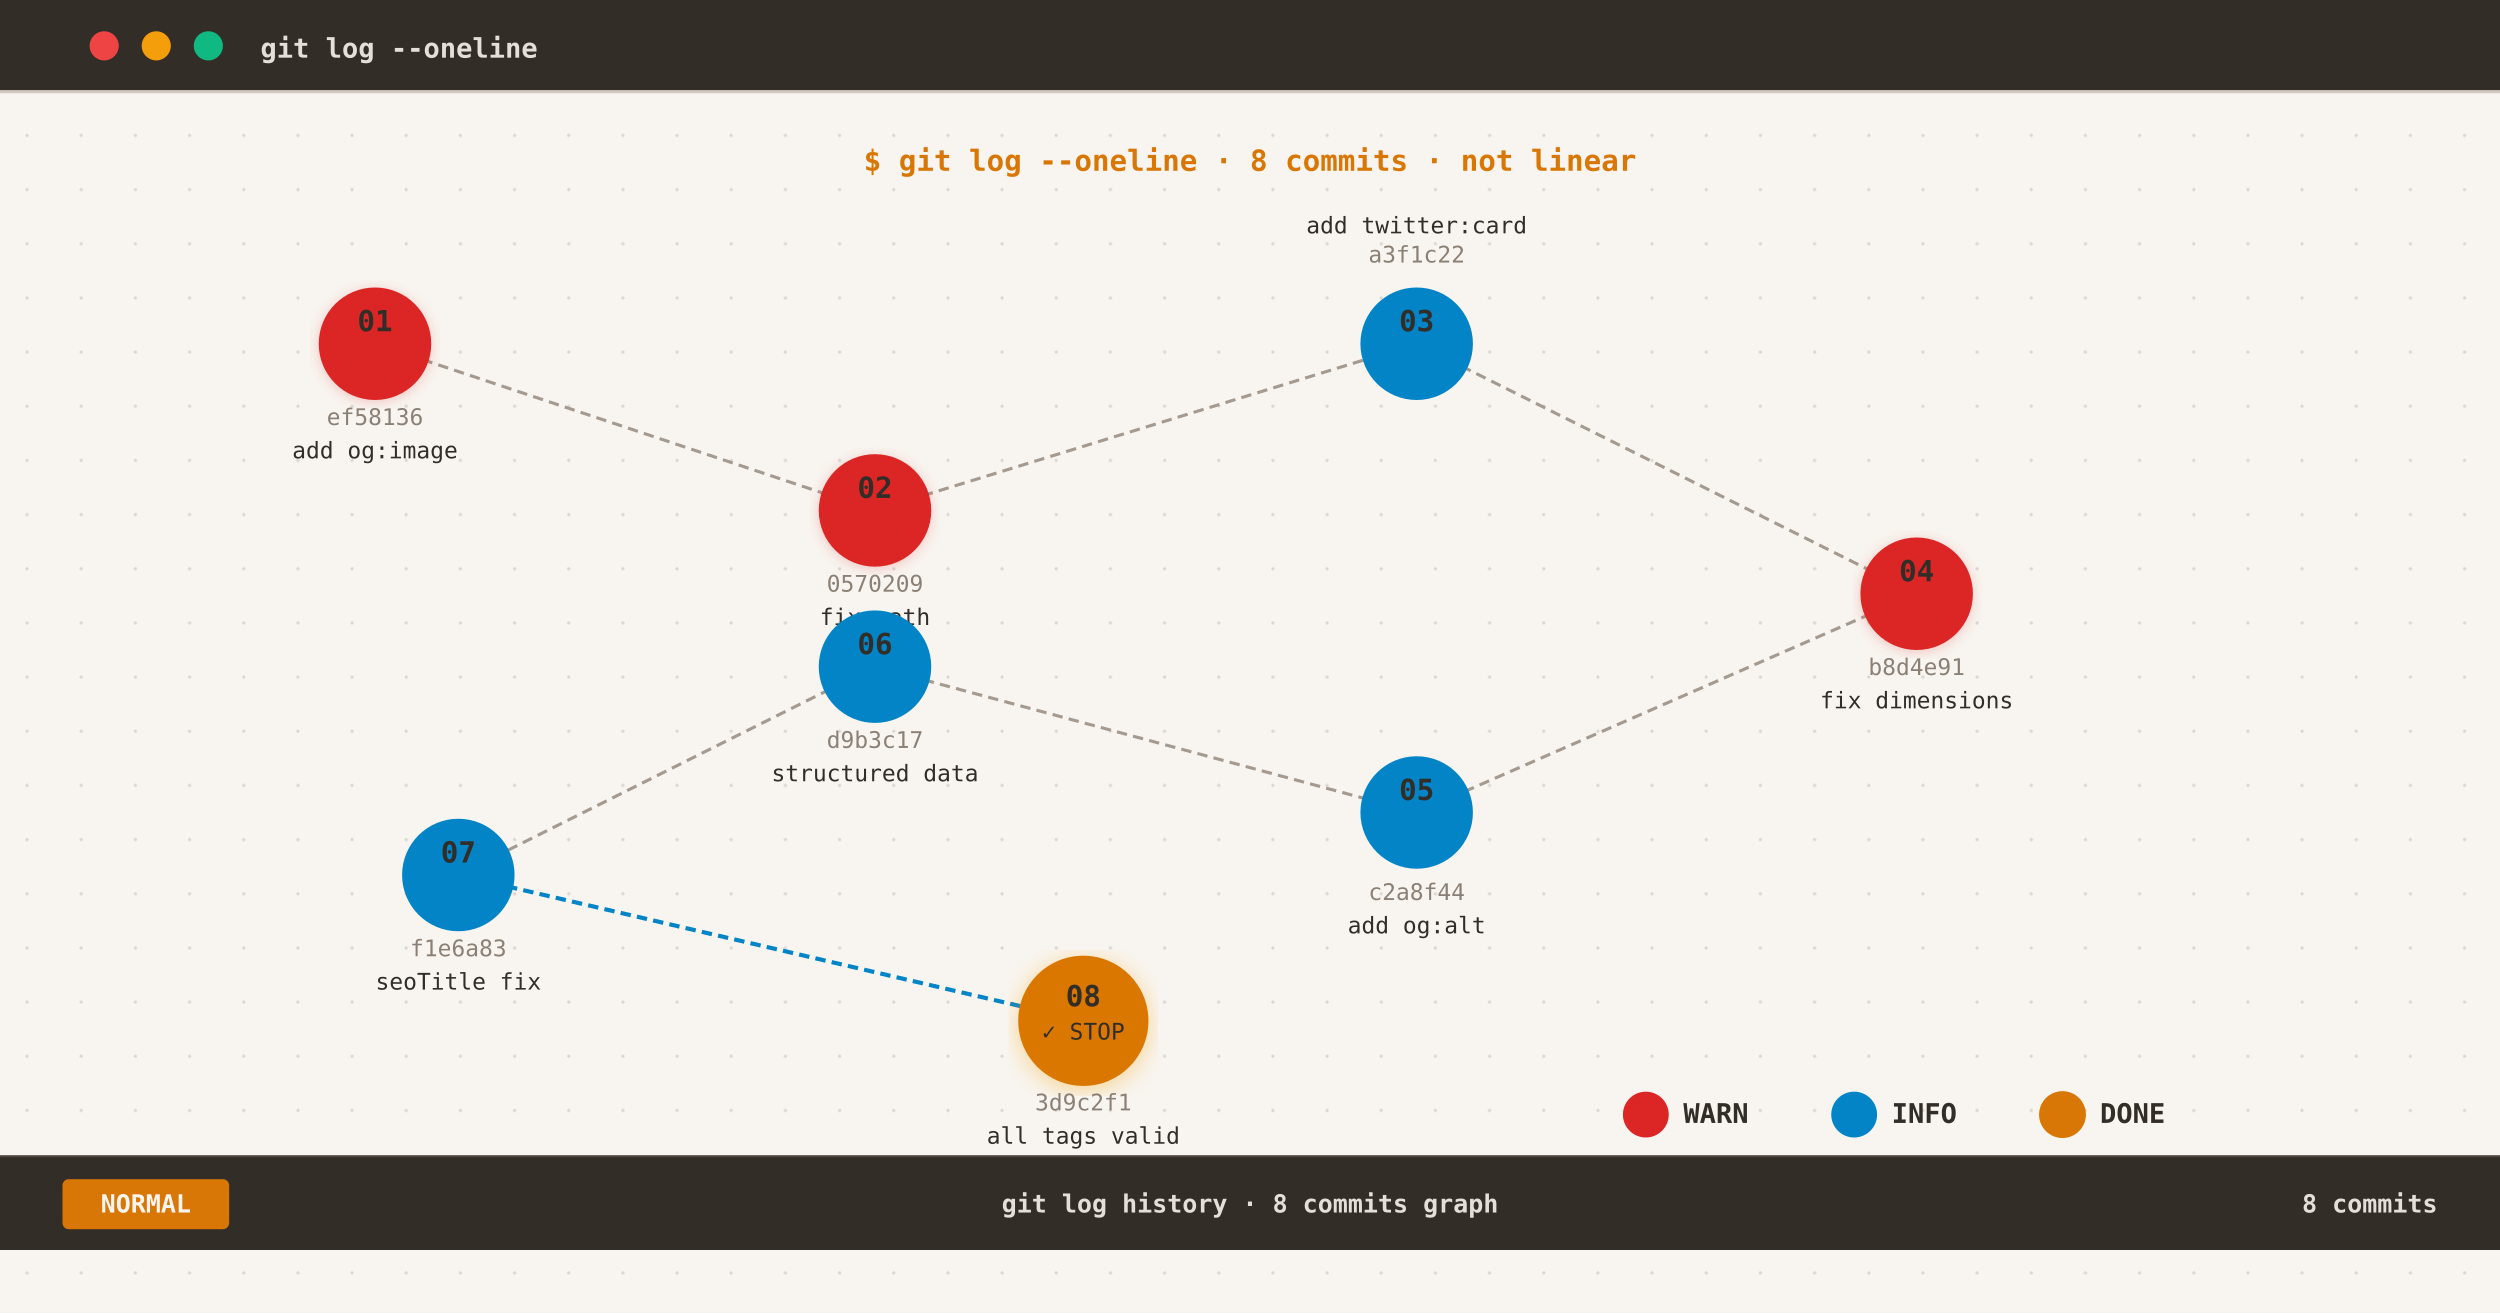
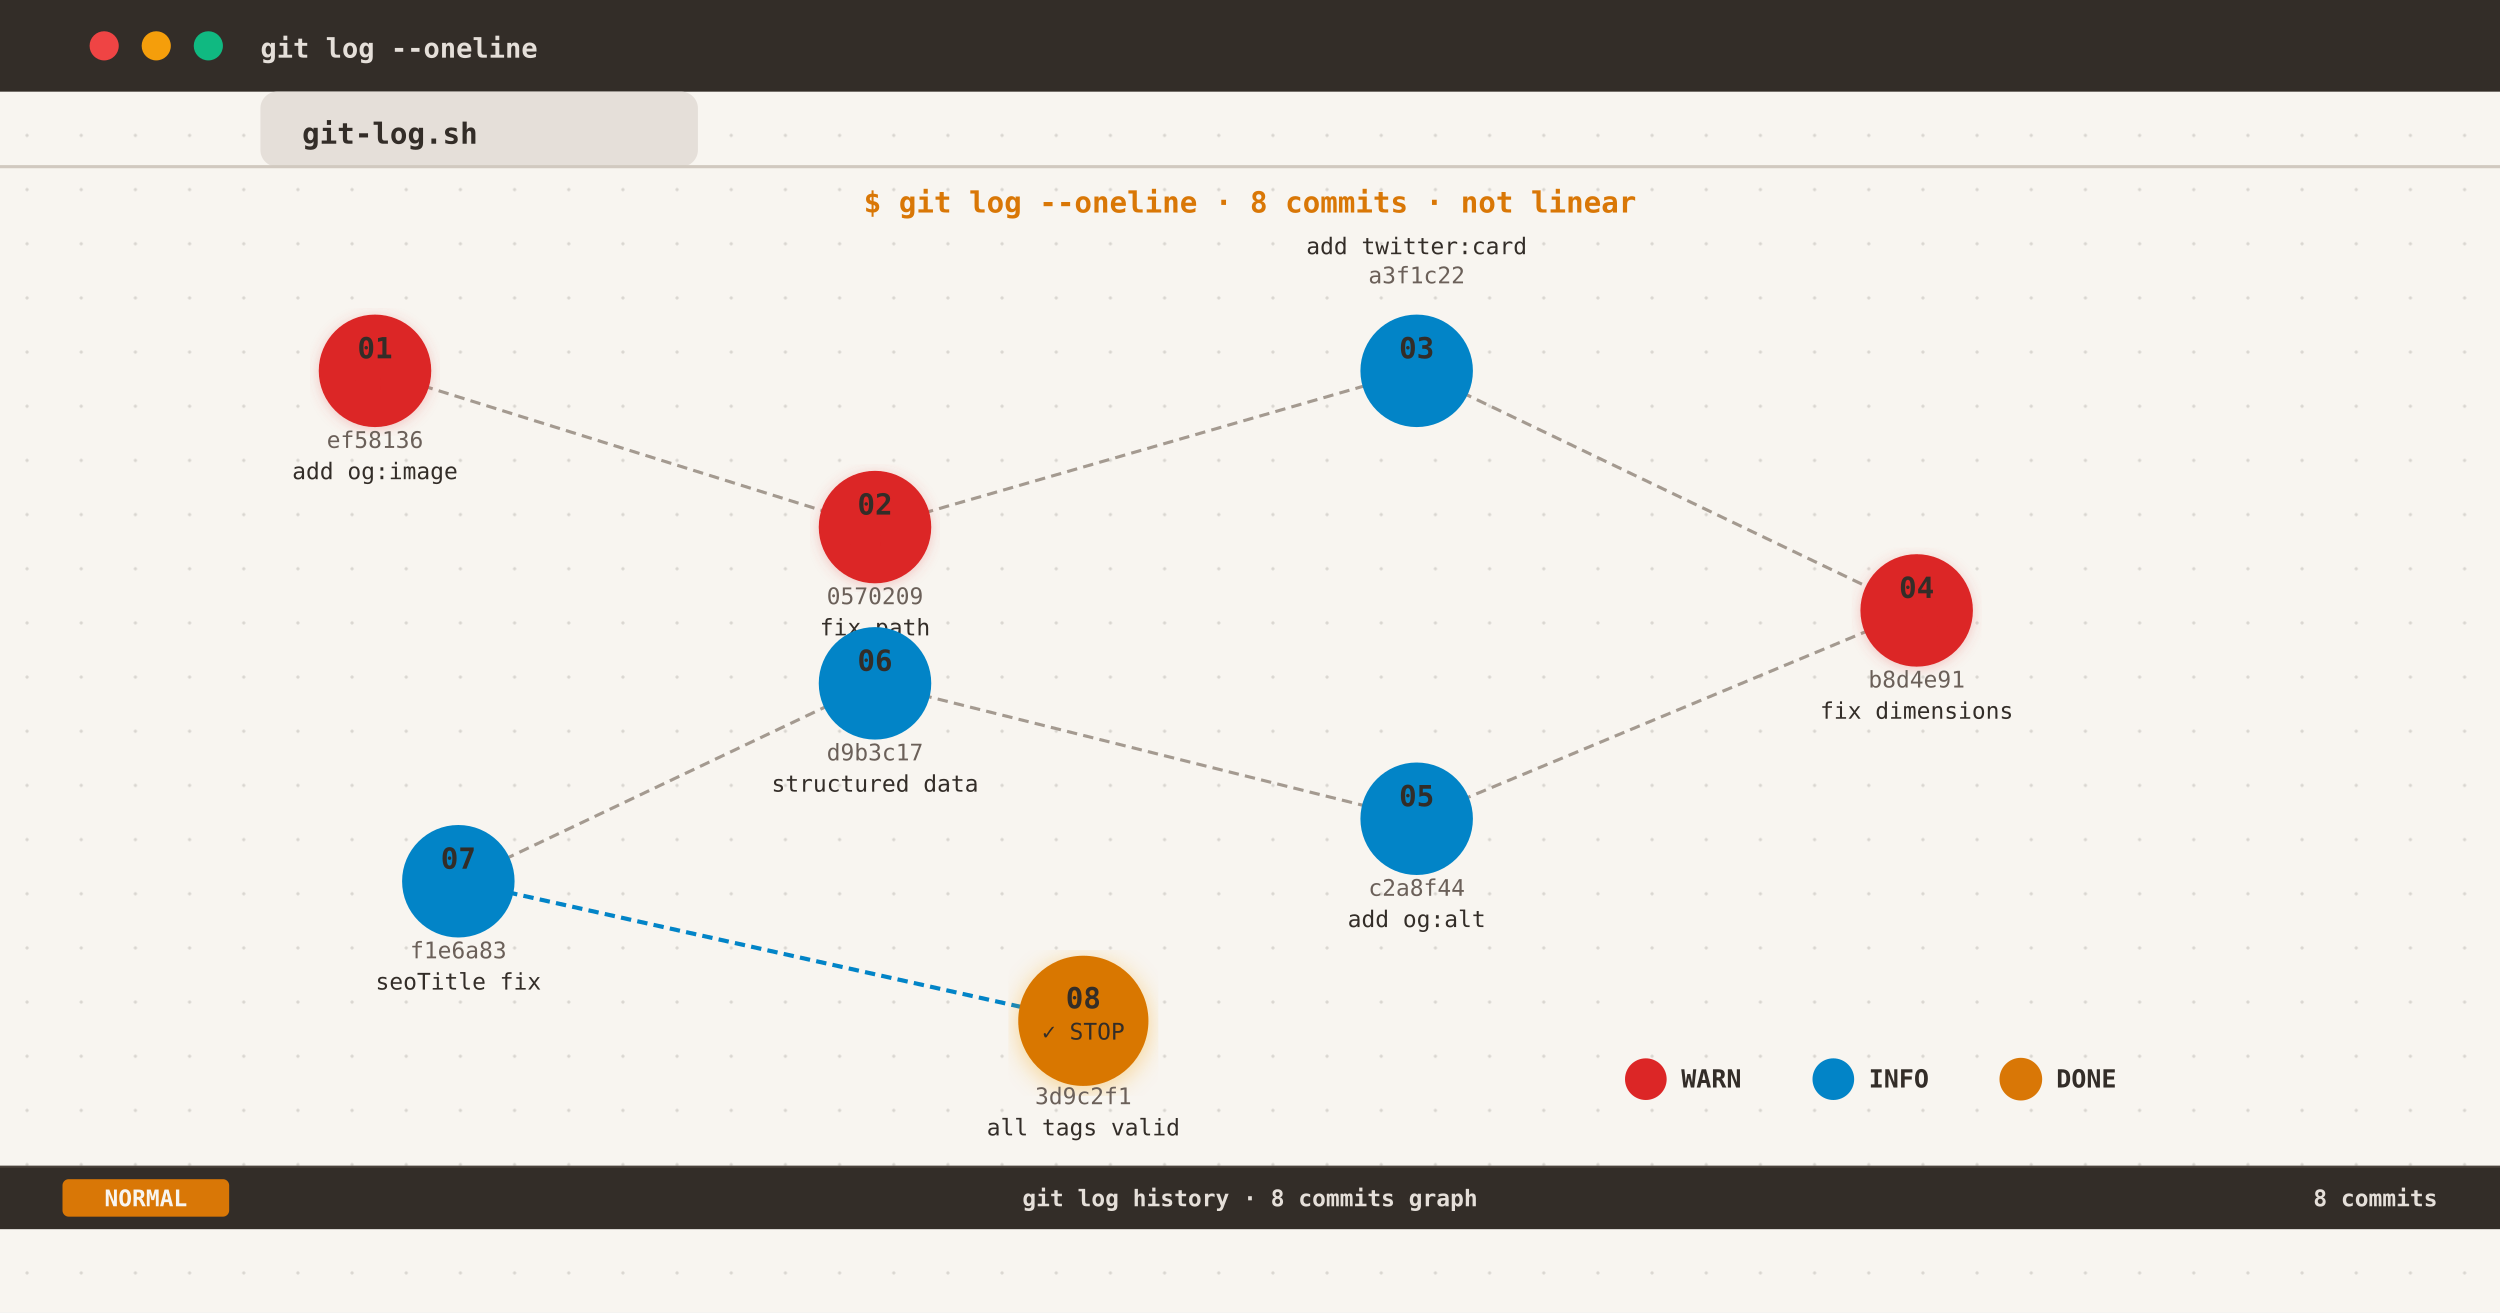
<svg xmlns="http://www.w3.org/2000/svg" viewBox="0 0 1200 630" width="1200" height="630">
  <defs>
    <style>
-       /* ── 1. TEMA ASLI MURNI: LIGHT MODE (Latar Blog Cream #f8f5f0) ── */
+       /* ── LIGHT MODE ── */
      .canvas-bg { fill: #f8f5f0; }
      .grid-dots { fill: #332D28; opacity: 0.15; }
      .title-bar { fill: #332D28; }
+       .ui-tab { fill: #E5DFD9; }
+       .ui-tab-text { fill: #332D28; }
      .ui-border { stroke: #D1C9C0; }
-       
-       /* Elemen Bulatan Node Dinamis */
      .node-bg { fill: #FFFFFF; }
      .line-connector { stroke: #A49A90; }
-       
-       /* Teks &amp; Sintaks Light */
      .text-base { fill: #F8F5F0; }
      .text-dark { fill: #332D28; }
-       .text-muted { fill: #8A8075; }
+       .text-muted { fill: #6B6059; }
      .text-prompt { fill: #D97706; font-weight: 700; }
      .node-number { fill: #332D28; font-weight: 800; font-size: 14px; }
-       
-       /* REVISI ELEMEN STATUS: INFO menggunakan Biru, DONE menggunakan Amber */
      .status-fail { stroke: #DC2626; fill: #DC2626; }
      .status-info { stroke: #0284C7; fill: #0284C7; }
      .accent-amber { fill: #D97706; stroke: #D97706; stroke-width: 2.5; }
-       
-       /* Status Bar Light */
      .statusbar-bg { fill: #332D28; }
      .statusbar-border { stroke: #4A423B; }
      .statusbar-badge { fill: #D97706; }
      .statusbar-badge-text { fill: #F8F5F0; }
      .statusbar-info { fill: #E5DFD9; }


-       /* ── 2. TEMA ASLI MURNI: DARK MODE (Latar Blog Charcoal #161616) ── */
+       /* ── DARK MODE ── */
      @media (prefers-color-scheme: dark) {
        .canvas-bg { fill: #161616; }
        .grid-dots { fill: #453E38; opacity: 0.3; }
        .title-bar { fill: #29241F; }
+         .ui-tab { fill: #3D3630; }
+         .ui-tab-text { fill: #F8F5F0; }
        .ui-border { stroke: #453E38; }
-         
        .node-bg { fill: #2E2924; }
        .line-connector { stroke: #7A6A5C; }
-         
        .text-dark { fill: #F8F5F0; }
        .text-muted { fill: #D1D6CC; }
        .text-prompt { fill: #F8F5F0; font-weight: 600; }
        .node-number { fill: #F8F5F0; font-weight: 700; font-size: 14px; }
-         
        .status-fail { stroke: #E05050; fill: #E05050; }
        .status-info { stroke: #38BDF8; fill: #38BDF8; }
        .accent-amber { fill: #F59E0B; stroke: #F59E0B; stroke-width: 2.5; }
-         
        .statusbar-bg { fill: #29241F; }
        .statusbar-border { stroke: #453E38; }
        .statusbar-badge { fill: #F59E0B; }
        .statusbar-badge-text { fill: #1C1917; }
        .statusbar-info { fill: #D1D6CC; }
      }
    </style>
    <pattern id="dynamic-dots" x="0" y="0" width="26" height="26" patternUnits="userSpaceOnUse">
      <circle class="grid-dots" cx="13" cy="13" r="0.8" />
    </pattern>
    <filter id="shadow">
      <feDropShadow dx="0" dy="2" stdDeviation="6" flood-color="#F59E0B" flood-opacity="0.4" />
    </filter>
    <filter id="shadowWarn">
      <feDropShadow dx="0" dy="1" stdDeviation="3" flood-color="#E05050" flood-opacity="0.3" />
    </filter>
  </defs>
  <rect class="canvas-bg" width="1200" height="630" />
  <rect width="1200" height="630" fill="url(#dynamic-dots)" />
  <rect class="title-bar" x="0" y="0" width="1200" height="44" />
  <circle cx="50" cy="22" r="7" fill="#EF4444" />
  <circle cx="75" cy="22" r="7" fill="#F59E0B" />
  <circle cx="100" cy="22" r="7" fill="#10B981" />
  <text class="statusbar-info" x="125" y="24" font-family="'JetBrains Mono', monospace" font-size="13" font-weight="600" dominant-baseline="middle">git log --oneline</text>
-   <line class="ui-border" x1="0" y1="44" x2="1200" y2="44" stroke-width="1.5" />
-   <text class="text-prompt" x="600" y="82" font-family="'JetBrains Mono', monospace" font-size="14" text-anchor="middle">$ git log --oneline · 8 commits · not linear</text>
+   <rect class="ui-tab" x="125" y="44" width="210" height="36" rx="8" />
+   <text class="ui-tab-text" x="145" y="69" font-family="'JetBrains Mono', monospace" font-size="14" font-weight="600">git-log.sh</text>
+   <line class="ui-border" x1="0" y1="80" x2="1200" y2="80" stroke-width="1.5" />
+   <text class="text-prompt" x="600" y="102" font-family="'JetBrains Mono', monospace" font-size="14" text-anchor="middle">$ git log --oneline · 8 commits · not linear</text>
  <g class="line-connector" stroke-width="1.5" stroke-dasharray="5 3">
-     <line x1="180" y1="165" x2="420" y2="245" />
-     <line x1="420" y1="245" x2="680" y2="165" />
-     <line x1="680" y1="165" x2="920" y2="285" />
-     <line x1="920" y1="285" x2="680" y2="390" />
-     <line x1="680" y1="390" x2="420" y2="320" />
-     <line x1="420" y1="320" x2="220" y2="420" />
-     <line x1="220" y1="420" x2="520" y2="490" class="status-info" stroke-width="2" />
+     <line x1="180" y1="178" x2="420" y2="253" />
+     <line x1="420" y1="253" x2="680" y2="178" />
+     <line x1="680" y1="178" x2="920" y2="293" />
+     <line x1="920" y1="293" x2="680" y2="393" />
+     <line x1="680" y1="393" x2="420" y2="328" />
+     <line x1="420" y1="328" x2="220" y2="423" />
+     <line x1="220" y1="423" x2="520" y2="490" class="status-info" stroke-width="2" />
  </g>
-   <circle class="node-bg status-fail" cx="180" cy="165" r="26" stroke-width="2" filter="url(#shadowWarn)" />
-   <text x="180" y="159" font-family="'JetBrains Mono', monospace" class="node-number" text-anchor="middle">01</text>
-   <text x="180" y="174" font-family="'JetBrains Mono', monospace" font-size="10" class="status-fail" text-anchor="middle" font-weight="700">WARN</text>
-   <text x="180" y="204" font-family="'JetBrains Mono', monospace" font-size="11" class="text-muted" text-anchor="middle">ef58136</text>
-   <text x="180" y="220" font-family="'JetBrains Mono', monospace" font-size="11" class="text-dark" text-anchor="middle">add og:image</text>
-   <circle class="node-bg status-fail" cx="420" cy="245" r="26" stroke-width="2" filter="url(#shadowWarn)" />
-   <text x="420" y="239" font-family="'JetBrains Mono', monospace" class="node-number" text-anchor="middle">02</text>
-   <text x="420" y="254" font-family="'JetBrains Mono', monospace" font-size="10" class="status-fail" text-anchor="middle" font-weight="700">WARN</text>
-   <text x="420" y="284" font-family="'JetBrains Mono', monospace" font-size="11" class="text-muted" text-anchor="middle">0570209</text>
-   <text x="420" y="300" font-family="'JetBrains Mono', monospace" font-size="11" class="text-dark" text-anchor="middle">fix path</text>
-   <text x="680" y="112" font-family="'JetBrains Mono', monospace" font-size="11" class="text-dark" text-anchor="middle">add twitter:card</text>
-   <text x="680" y="126" font-family="'JetBrains Mono', monospace" font-size="11" class="text-muted" text-anchor="middle">a3f1c22</text>
-   <circle class="node-bg status-info" cx="680" cy="165" r="26" stroke-width="2" />
-   <text x="680" y="159" font-family="'JetBrains Mono', monospace" class="node-number" text-anchor="middle">03</text>
-   <text x="680" y="174" font-family="'JetBrains Mono', monospace" font-size="10" class="status-info" text-anchor="middle" font-weight="700">INFO</text>
-   <circle class="node-bg status-fail" cx="920" cy="285" r="26" stroke-width="2" filter="url(#shadowWarn)" />
-   <text x="920" y="279" font-family="'JetBrains Mono', monospace" class="node-number" text-anchor="middle">04</text>
-   <text x="920" y="294" font-family="'JetBrains Mono', monospace" font-size="10" class="status-fail" text-anchor="middle" font-weight="700">WARN</text>
-   <text x="920" y="324" font-family="'JetBrains Mono', monospace" font-size="11" class="text-muted" text-anchor="middle">b8d4e91</text>
-   <text x="920" y="340" font-family="'JetBrains Mono', monospace" font-size="11" class="text-dark" text-anchor="middle">fix dimensions</text>
-   <circle class="node-bg status-info" cx="680" cy="390" r="26" stroke-width="2" />
-   <text x="680" y="384" font-family="'JetBrains Mono', monospace" class="node-number" text-anchor="middle">05</text>
-   <text x="680" y="399" font-family="'JetBrains Mono', monospace" font-size="10" class="status-info" text-anchor="middle" font-weight="700">INFO</text>
-   <text x="680" y="432" font-family="'JetBrains Mono', monospace" font-size="11" class="text-muted" text-anchor="middle">c2a8f44</text>
-   <text x="680" y="448" font-family="'JetBrains Mono', monospace" font-size="11" class="text-dark" text-anchor="middle">add og:alt</text>
-   <circle class="node-bg status-info" cx="420" cy="320" r="26" stroke-width="2" />
-   <text x="420" y="314" font-family="'JetBrains Mono', monospace" class="node-number" text-anchor="middle">06</text>
-   <text x="420" y="329" font-family="'JetBrains Mono', monospace" font-size="10" class="status-info" text-anchor="middle" font-weight="700">INFO</text>
-   <text x="420" y="359" font-family="'JetBrains Mono', monospace" font-size="11" class="text-muted" text-anchor="middle">d9b3c17</text>
-   <text x="420" y="375" font-family="'JetBrains Mono', monospace" font-size="11" class="text-dark" text-anchor="middle">structured data</text>
-   <circle class="node-bg status-info" cx="220" cy="420" r="26" stroke-width="2" />
-   <text x="220" y="414" font-family="'JetBrains Mono', monospace" class="node-number" text-anchor="middle">07</text>
-   <text x="220" y="429" font-family="'JetBrains Mono', monospace" font-size="10" class="status-info" text-anchor="middle" font-weight="700">INFO</text>
-   <text x="220" y="459" font-family="'JetBrains Mono', monospace" font-size="11" class="text-muted" text-anchor="middle">f1e6a83</text>
+   <circle class="node-bg status-fail" cx="180" cy="178" r="26" stroke-width="2" filter="url(#shadowWarn)" />
+   <text x="180" y="172" font-family="'JetBrains Mono', monospace" class="node-number" text-anchor="middle">01</text>
+   <text x="180" y="187" font-family="'JetBrains Mono', monospace" font-size="10" class="status-fail" text-anchor="middle" font-weight="700">WARN</text>
+   <text x="180" y="215" font-family="'JetBrains Mono', monospace" font-size="11" class="text-muted" text-anchor="middle">ef58136</text>
+   <text x="180" y="230" font-family="'JetBrains Mono', monospace" font-size="11" class="text-dark" text-anchor="middle">add og:image</text>
+   <circle class="node-bg status-fail" cx="420" cy="253" r="26" stroke-width="2" filter="url(#shadowWarn)" />
+   <text x="420" y="247" font-family="'JetBrains Mono', monospace" class="node-number" text-anchor="middle">02</text>
+   <text x="420" y="262" font-family="'JetBrains Mono', monospace" font-size="10" class="status-fail" text-anchor="middle" font-weight="700">WARN</text>
+   <text x="420" y="290" font-family="'JetBrains Mono', monospace" font-size="11" class="text-muted" text-anchor="middle">0570209</text>
+   <text x="420" y="305" font-family="'JetBrains Mono', monospace" font-size="11" class="text-dark" text-anchor="middle">fix path</text>
+   <text x="680" y="122" font-family="'JetBrains Mono', monospace" font-size="11" class="text-dark" text-anchor="middle">add twitter:card</text>
+   <text x="680" y="136" font-family="'JetBrains Mono', monospace" font-size="11" class="text-muted" text-anchor="middle">a3f1c22</text>
+   <circle class="node-bg status-info" cx="680" cy="178" r="26" stroke-width="2" />
+   <text x="680" y="172" font-family="'JetBrains Mono', monospace" class="node-number" text-anchor="middle">03</text>
+   <text x="680" y="187" font-family="'JetBrains Mono', monospace" font-size="10" class="status-info" text-anchor="middle" font-weight="700">INFO</text>
+   <circle class="node-bg status-fail" cx="920" cy="293" r="26" stroke-width="2" filter="url(#shadowWarn)" />
+   <text x="920" y="287" font-family="'JetBrains Mono', monospace" class="node-number" text-anchor="middle">04</text>
+   <text x="920" y="302" font-family="'JetBrains Mono', monospace" font-size="10" class="status-fail" text-anchor="middle" font-weight="700">WARN</text>
+   <text x="920" y="330" font-family="'JetBrains Mono', monospace" font-size="11" class="text-muted" text-anchor="middle">b8d4e91</text>
+   <text x="920" y="345" font-family="'JetBrains Mono', monospace" font-size="11" class="text-dark" text-anchor="middle">fix dimensions</text>
+   <circle class="node-bg status-info" cx="680" cy="393" r="26" stroke-width="2" />
+   <text x="680" y="387" font-family="'JetBrains Mono', monospace" class="node-number" text-anchor="middle">05</text>
+   <text x="680" y="402" font-family="'JetBrains Mono', monospace" font-size="10" class="status-info" text-anchor="middle" font-weight="700">INFO</text>
+   <text x="680" y="430" font-family="'JetBrains Mono', monospace" font-size="11" class="text-muted" text-anchor="middle">c2a8f44</text>
+   <text x="680" y="445" font-family="'JetBrains Mono', monospace" font-size="11" class="text-dark" text-anchor="middle">add og:alt</text>
+   <circle class="node-bg status-info" cx="420" cy="328" r="26" stroke-width="2" />
+   <text x="420" y="322" font-family="'JetBrains Mono', monospace" class="node-number" text-anchor="middle">06</text>
+   <text x="420" y="337" font-family="'JetBrains Mono', monospace" font-size="10" class="status-info" text-anchor="middle" font-weight="700">INFO</text>
+   <text x="420" y="365" font-family="'JetBrains Mono', monospace" font-size="11" class="text-muted" text-anchor="middle">d9b3c17</text>
+   <text x="420" y="380" font-family="'JetBrains Mono', monospace" font-size="11" class="text-dark" text-anchor="middle">structured data</text>
+   <circle class="node-bg status-info" cx="220" cy="423" r="26" stroke-width="2" />
+   <text x="220" y="417" font-family="'JetBrains Mono', monospace" class="node-number" text-anchor="middle">07</text>
+   <text x="220" y="432" font-family="'JetBrains Mono', monospace" font-size="10" class="status-info" text-anchor="middle" font-weight="700">INFO</text>
+   <text x="220" y="460" font-family="'JetBrains Mono', monospace" font-size="11" class="text-muted" text-anchor="middle">f1e6a83</text>
  <text x="220" y="475" font-family="'JetBrains Mono', monospace" font-size="11" class="text-dark" text-anchor="middle">seoTitle fix</text>
  <circle class="node-bg accent-amber" cx="520" cy="490" r="30" filter="url(#shadow)" />
-   <text x="520" y="483" font-family="'JetBrains Mono', monospace" class="node-number" text-anchor="middle">08</text>
+   <text x="520" y="484" font-family="'JetBrains Mono', monospace" class="node-number" text-anchor="middle">08</text>
  <text x="520" y="499" font-family="'JetBrains Mono', monospace" font-size="11" class="text-dark" text-anchor="middle">✓ STOP</text>
-   <text x="520" y="533" font-family="'JetBrains Mono', monospace" font-size="11" class="text-muted" text-anchor="middle">3d9c2f1</text>
-   <text x="520" y="549" font-family="'JetBrains Mono', monospace" font-size="11" class="text-dark" text-anchor="middle">all tags valid</text>
-   <circle cx="790" cy="535" r="10" class="node-bg status-fail" stroke-width="2" />
-   <text class="text-dark" x="808" y="539" font-family="'JetBrains Mono', monospace" font-size="13" font-weight="700">WARN</text>
-   <circle cx="890" cy="535" r="10" class="node-bg status-info" stroke-width="2" />
-   <text class="text-dark" x="908" y="539" font-family="'JetBrains Mono', monospace" font-size="13" font-weight="700">INFO</text>
-   <circle cx="990" cy="535" r="10" class="node-bg accent-amber" />
-   <text class="text-dark" x="1008" y="539" font-family="'JetBrains Mono', monospace" font-size="13" font-weight="700">DONE</text>
-   <g id="statusbar-section">
-     <rect class="statusbar-bg" x="0" y="555" width="1200" height="45" />
-     <line class="statusbar-border" x1="0" y1="555" x2="1200" y2="555" stroke-width="1" />
-     <rect class="statusbar-badge" x="30" y="566" width="80" height="24" rx="3" />
-     <text class="statusbar-badge-text" x="70" y="582" font-family="'JetBrains Mono', monospace" font-size="12" font-weight="800" text-anchor="middle">NORMAL</text>
-     <text class="statusbar-info" x="600" y="582" font-family="'JetBrains Mono', monospace" font-size="12" font-weight="600" text-anchor="middle">git log history · 8 commits graph</text>
-     <text class="statusbar-info" x="1170" y="582" font-family="'JetBrains Mono', monospace" font-size="12" font-weight="600" text-anchor="end">8 commits</text>
-   </g>
+   <text x="520" y="530" font-family="'JetBrains Mono', monospace" font-size="11" class="text-muted" text-anchor="middle">3d9c2f1</text>
+   <text x="520" y="545" font-family="'JetBrains Mono', monospace" font-size="11" class="text-dark" text-anchor="middle">all tags valid</text>
+   <circle cx="790" cy="518" r="9" class="node-bg status-fail" stroke-width="2" />
+   <text class="text-dark" x="807" y="522" font-family="'JetBrains Mono', monospace" font-size="12" font-weight="700">WARN</text>
+   <circle cx="880" cy="518" r="9" class="node-bg status-info" stroke-width="2" />
+   <text class="text-dark" x="897" y="522" font-family="'JetBrains Mono', monospace" font-size="12" font-weight="700">INFO</text>
+   <circle cx="970" cy="518" r="9" class="node-bg accent-amber" />
+   <text class="text-dark" x="987" y="522" font-family="'JetBrains Mono', monospace" font-size="12" font-weight="700">DONE</text>
+   <rect class="statusbar-bg" x="0" y="560" width="1200" height="30" />
+   <line class="statusbar-border" x1="0" y1="560" x2="1200" y2="560" stroke-width="1" />
+   <rect class="statusbar-badge" x="30" y="566" width="80" height="18" rx="3" />
+   <text class="statusbar-badge-text" x="70" y="579" font-family="'JetBrains Mono', monospace" font-size="11" font-weight="800" text-anchor="middle">NORMAL</text>
+   <text class="statusbar-info" x="600" y="579" font-family="'JetBrains Mono', monospace" font-size="11" font-weight="600" text-anchor="middle">git log history · 8 commits graph</text>
+   <text class="statusbar-info" x="1170" y="579" font-family="'JetBrains Mono', monospace" font-size="11" font-weight="600" text-anchor="end">8 commits</text>
</svg>
